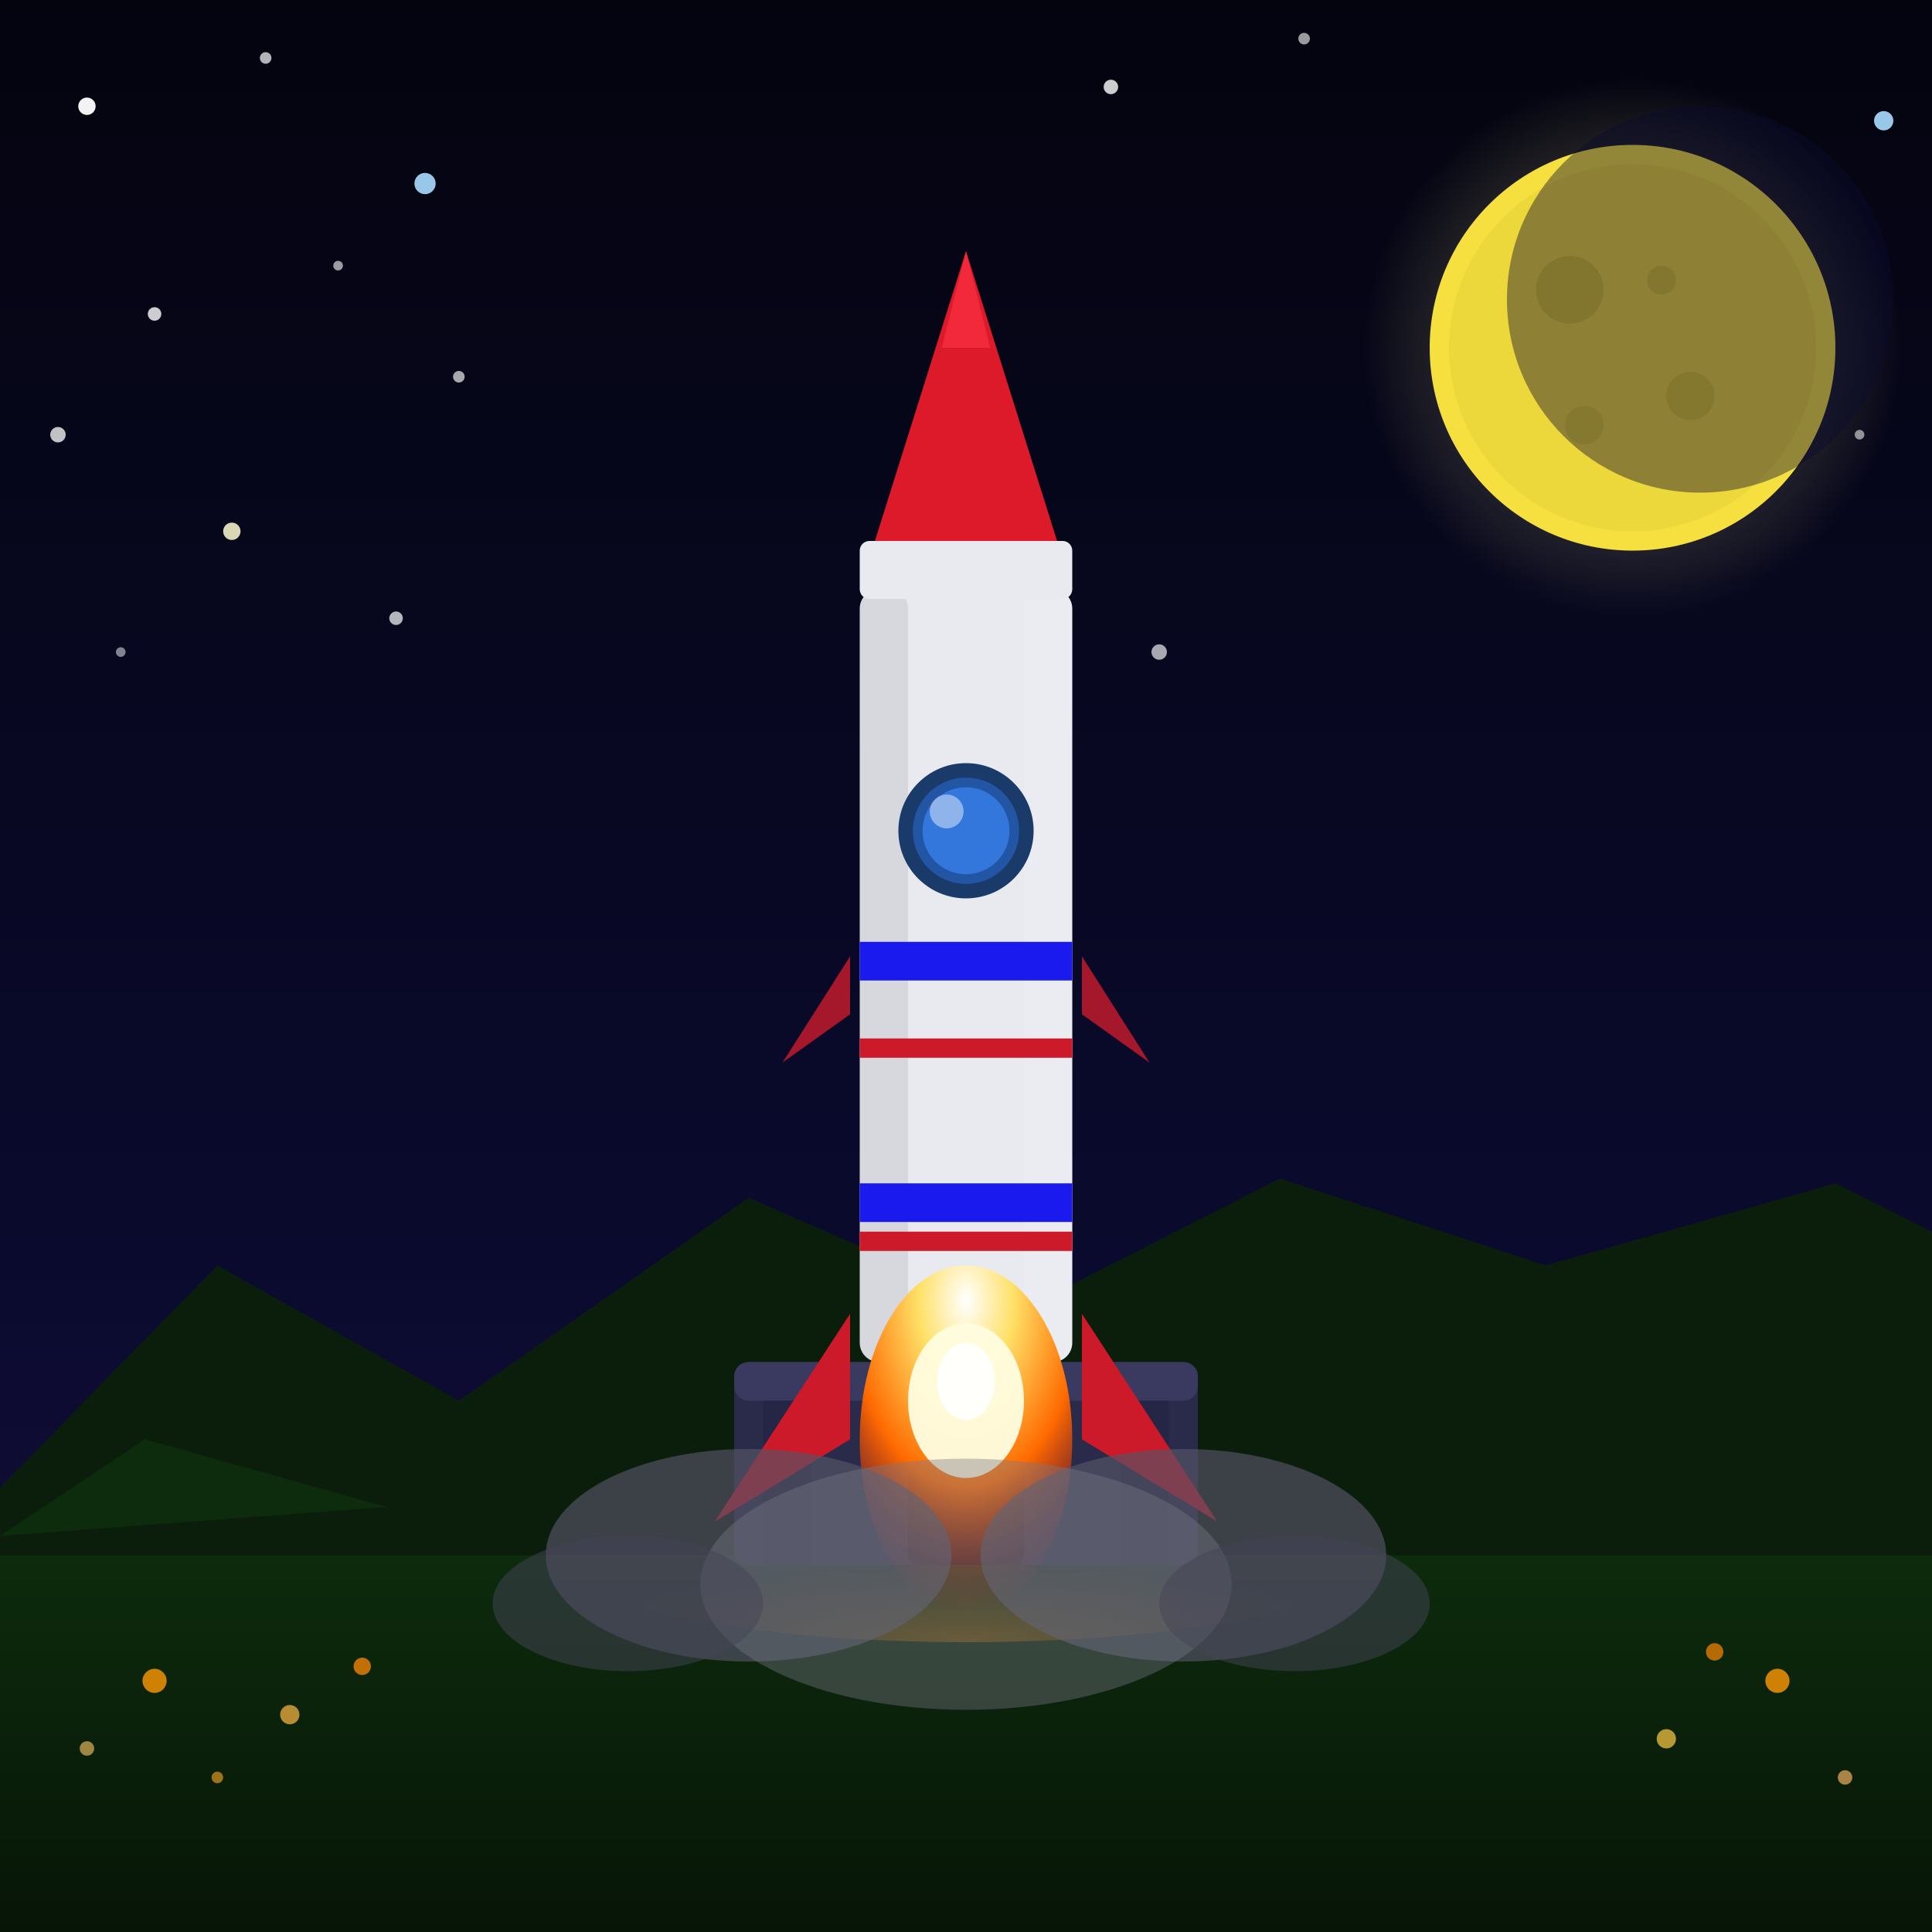
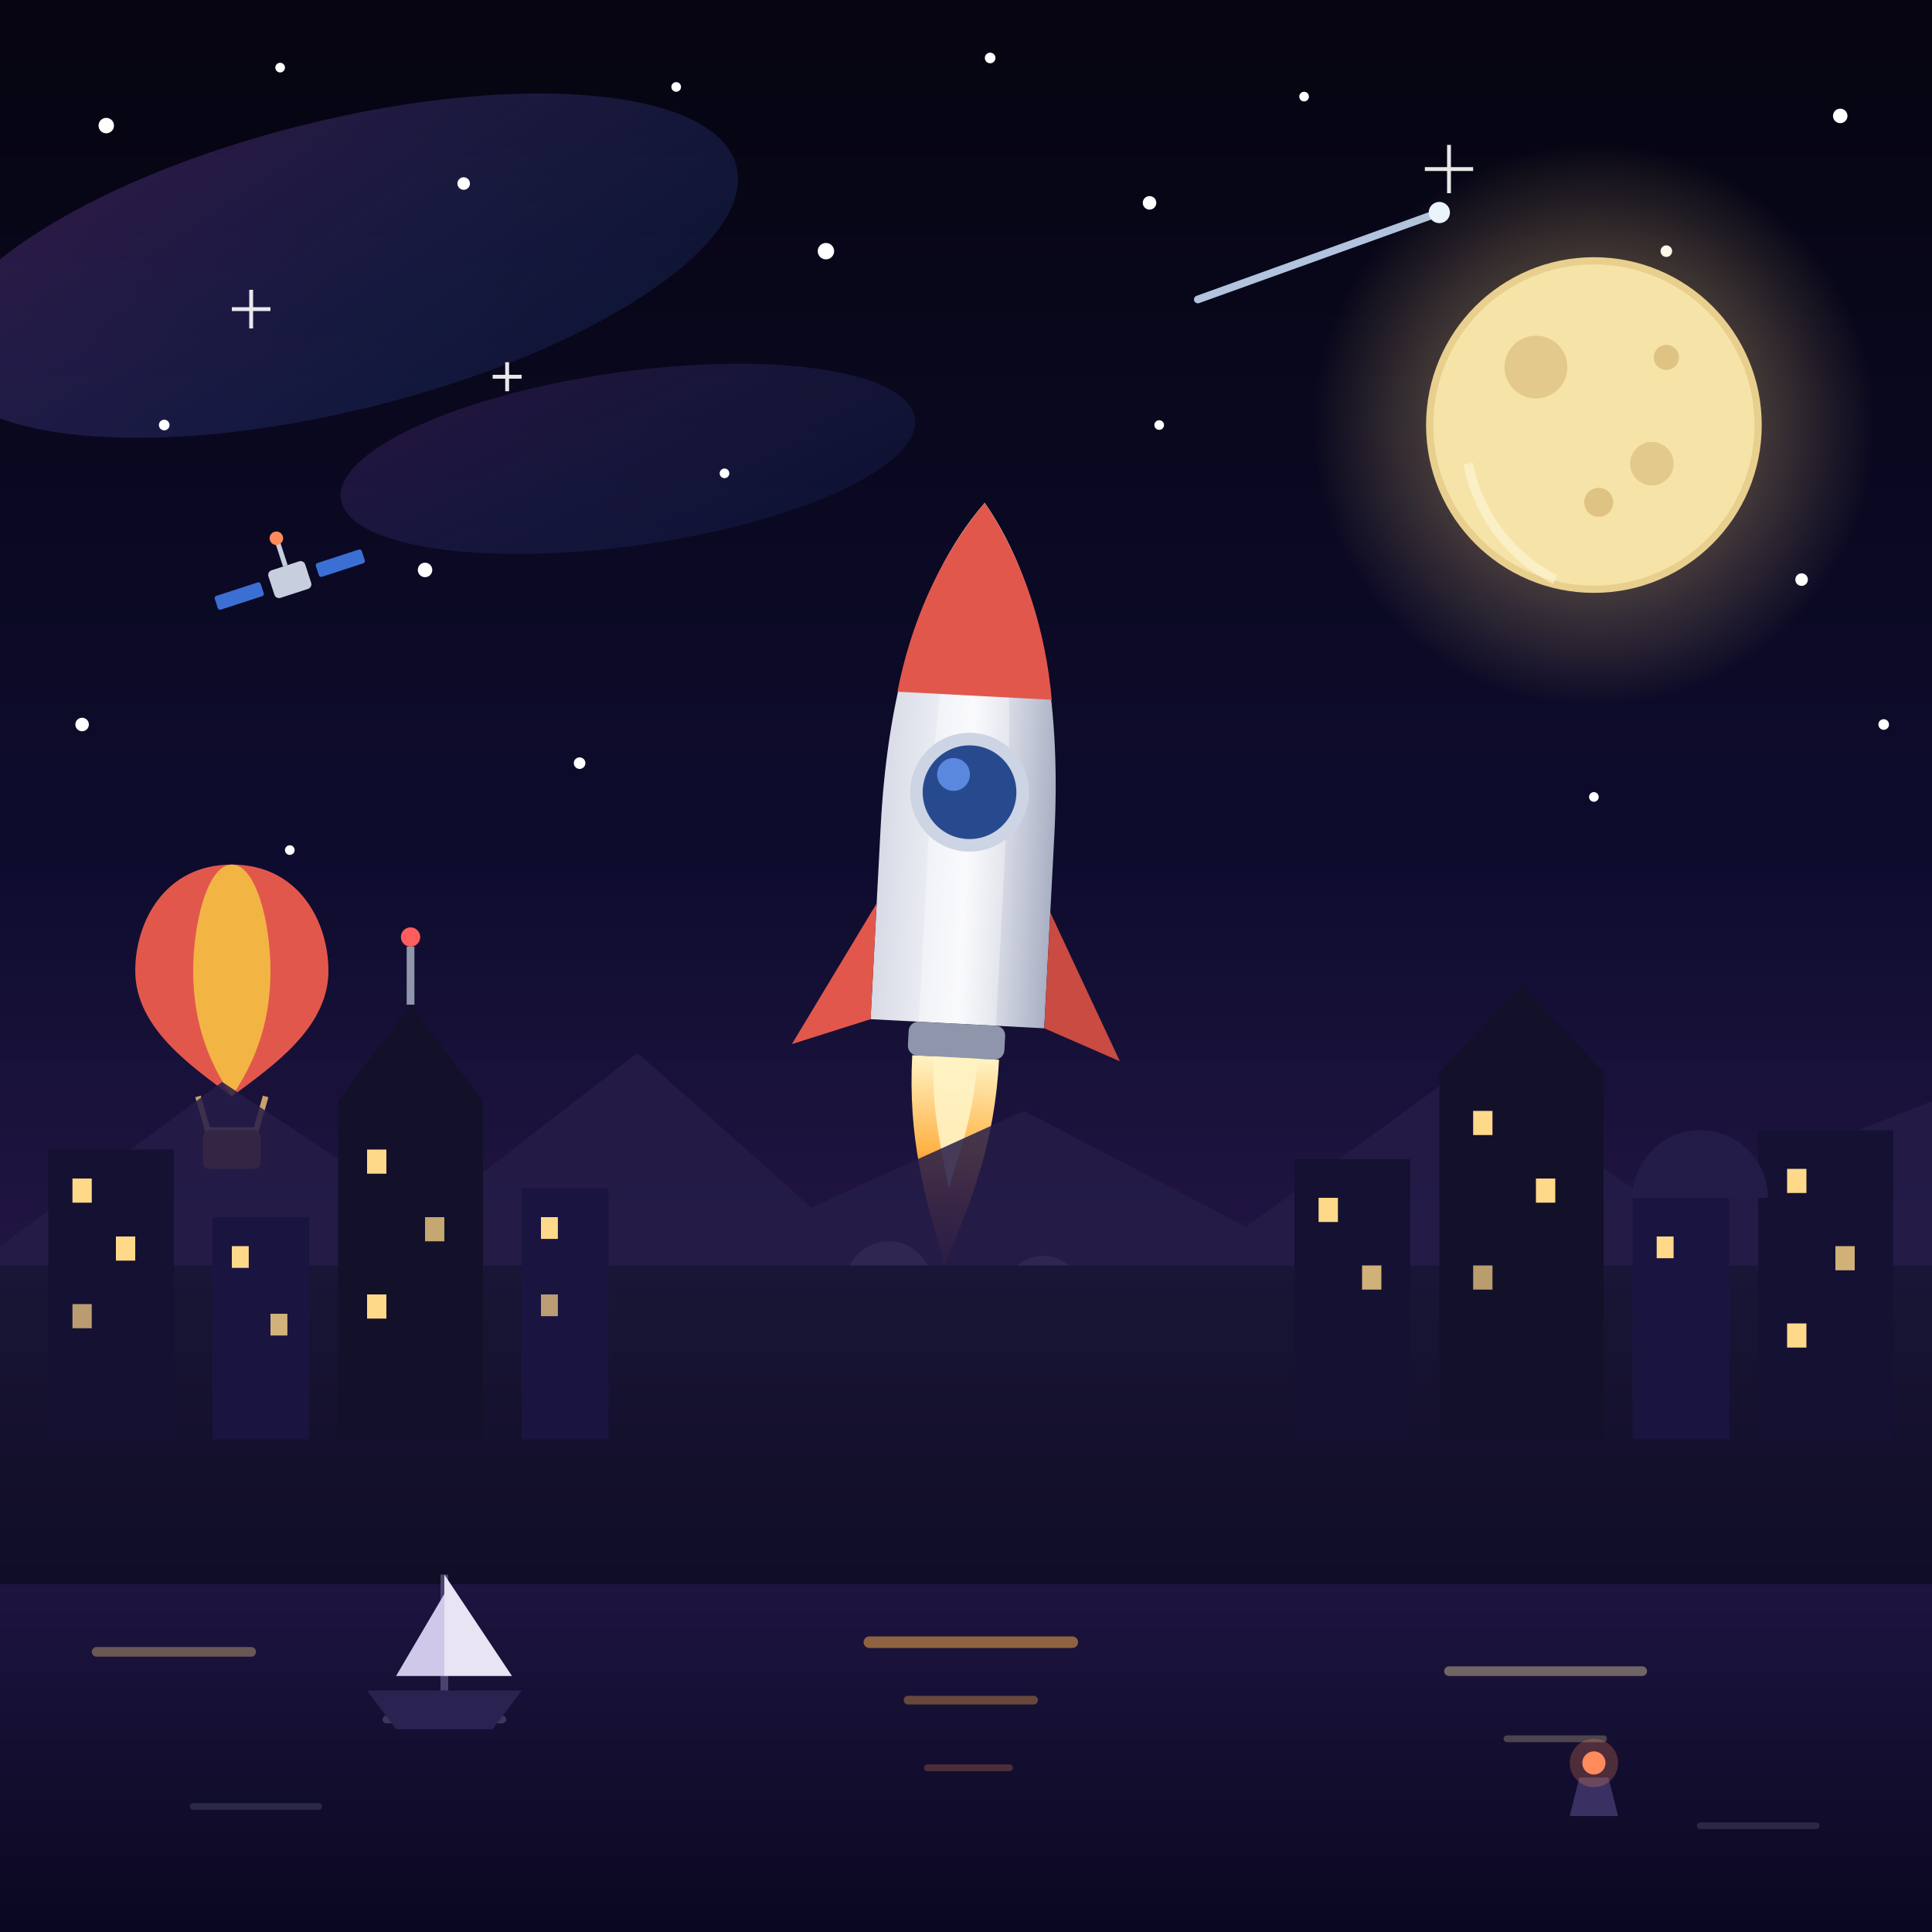
<svg xmlns="http://www.w3.org/2000/svg" viewBox="0 0 400 400" width="400" height="400">
  <defs>
    <linearGradient id="sky" x1="0" y1="0" x2="0" y2="1">
-       <stop offset="0%" stop-color="#04040f" />
-       <stop offset="65%" stop-color="#0a0a2e" />
-       <stop offset="100%" stop-color="#1a1040" />
+       <stop offset="0%" stop-color="#05040f" />
+       <stop offset="45%" stop-color="#0e0c2e" />
+       <stop offset="75%" stop-color="#2b1a4e" />
+       <stop offset="100%" stop-color="#4a2560" />
    </linearGradient>
-     <linearGradient id="ground" x1="0" y1="0" x2="0" y2="1">
-       <stop offset="0%" stop-color="#0d2b0d" />
-       <stop offset="100%" stop-color="#071507" />
+     <linearGradient id="water" x1="0" y1="0" x2="0" y2="1">
+       <stop offset="0%" stop-color="#1d1440" />
+       <stop offset="100%" stop-color="#0a0820" />
    </linearGradient>
    <radialGradient id="moonGlow" cx="50%" cy="50%" r="50%">
-       <stop offset="0%" stop-color="#fff8a0" stop-opacity="0.4" />
-       <stop offset="100%" stop-color="#fff8a0" stop-opacity="0" />
+       <stop offset="0%" stop-color="#ffe9b0" stop-opacity="0.9" />
+       <stop offset="55%" stop-color="#ffd98a" stop-opacity="0.25" />
+       <stop offset="100%" stop-color="#ffd98a" stop-opacity="0" />
    </radialGradient>
-     <radialGradient id="fire" cx="50%" cy="10%" r="90%">
-       <stop offset="0%" stop-color="#ffffff" />
-       <stop offset="25%" stop-color="#ffe066" />
-       <stop offset="60%" stop-color="#ff6a00" />
-       <stop offset="100%" stop-color="#cc1100" stop-opacity="0" />
-     </radialGradient>
-     <radialGradient id="launchLight" cx="50%" cy="100%" r="50%">
-       <stop offset="0%" stop-color="#ff8800" stop-opacity="0.35" />
-       <stop offset="100%" stop-color="#ff8800" stop-opacity="0" />
-     </radialGradient>
+     <linearGradient id="flame" x1="0" y1="0" x2="0" y2="1">
+       <stop offset="0%" stop-color="#fff3c4" />
+       <stop offset="45%" stop-color="#ffb347" />
+       <stop offset="100%" stop-color="#ff5c33" stop-opacity="0.2" />
+     </linearGradient>
+     <linearGradient id="rocketBody" x1="0" y1="0" x2="1" y2="0">
+       <stop offset="0%" stop-color="#d8dbe6" />
+       <stop offset="50%" stop-color="#f7f8fc" />
+       <stop offset="100%" stop-color="#aab0c4" />
+     </linearGradient>
+     <linearGradient id="cityA" x1="0" y1="0" x2="0" y2="1">
+       <stop offset="0%" stop-color="#191536" />
+       <stop offset="100%" stop-color="#100d26" />
+     </linearGradient>
+     <linearGradient id="nebula" x1="0" y1="0" x2="1" y2="1">
+       <stop offset="0%" stop-color="#7b3fa0" stop-opacity="0.35" />
+       <stop offset="100%" stop-color="#2d6cdf" stop-opacity="0.12" />
+     </linearGradient>
  </defs>
  <rect width="400" height="400" fill="url(#sky)" />
-   <circle cx="18" cy="22" r="1.8" fill="white" opacity="0.95" />
-   <circle cx="55" cy="12" r="1.2" fill="white" opacity="0.7" />
-   <circle cx="88" cy="38" r="2.2" fill="#aaddff" opacity="0.9" />
-   <circle cx="32" cy="65" r="1.4" fill="white" opacity="0.8" />
-   <circle cx="70" cy="55" r="1" fill="white" opacity="0.6" />
-   <circle cx="12" cy="90" r="1.6" fill="white" opacity="0.75" />
-   <circle cx="95" cy="78" r="1.2" fill="white" opacity="0.65" />
-   <circle cx="48" cy="110" r="1.8" fill="#fffbd0" opacity="0.85" />
-   <circle cx="25" cy="135" r="1" fill="white" opacity="0.5" />
-   <circle cx="82" cy="128" r="1.4" fill="white" opacity="0.7" />
-   <circle cx="230" cy="18" r="1.5" fill="white" opacity="0.8" />
-   <circle cx="270" cy="8" r="1.2" fill="white" opacity="0.6" />
-   <circle cx="390" cy="25" r="2" fill="#aaddff" opacity="0.9" />
-   <circle cx="350" cy="55" r="1.4" fill="white" opacity="0.7" />
-   <circle cx="385" cy="90" r="1" fill="white" opacity="0.55" />
-   <circle cx="240" cy="135" r="1.6" fill="white" opacity="0.65" />
-   <circle cx="338" cy="72" r="56" fill="url(#moonGlow)" />
-   <circle cx="338" cy="72" r="42" fill="#f5e040" />
-   <circle cx="338" cy="72" r="38" fill="#edd83c" />
-   <circle cx="325" cy="60" r="7" fill="#d4bd28" opacity="0.8" />
-   <circle cx="350" cy="82" r="5" fill="#d4bd28" opacity="0.65" />
-   <circle cx="328" cy="88" r="4" fill="#d4bd28" opacity="0.55" />
-   <circle cx="344" cy="58" r="3" fill="#c8b024" opacity="0.5" />
-   <circle cx="352" cy="62" r="40" fill="#0a0a2e" opacity="0.42" />
-   <polygon points="0,308 45,262 95,290 155,248 210,272 265,244 320,262 380,245 400,255 400,328 0,328" fill="#0b1e0b" />
-   <polygon points="0,318 30,298 80,312 0,318" fill="#0d2b0d" />
-   <rect x="0" y="322" width="400" height="78" fill="url(#ground)" />
-   <rect x="152" y="282" width="96" height="42" fill="#2a2a4a" rx="3" />
-   <rect x="152" y="282" width="96" height="8" fill="#3a3a60" rx="3" />
-   <rect x="158" y="290" width="10" height="34" fill="#252545" />
-   <rect x="232" y="290" width="10" height="34" fill="#252545" />
-   <rect x="188" y="298" width="24" height="26" fill="#0d0d1a" rx="2" />
-   <ellipse cx="200" cy="324" rx="80" ry="16" fill="url(#launchLight)" />
-   <polygon points="176,272 148,315 176,298" fill="#cc1a2a" />
-   <polygon points="224,272 252,315 224,298" fill="#cc1a2a" />
-   <polygon points="176,198 162,220 176,210" fill="#cc1a2a" opacity="0.8" />
-   <polygon points="224,198 238,220 224,210" fill="#cc1a2a" opacity="0.8" />
-   <rect x="178" y="122" width="44" height="160" fill="#e8eaf0" rx="4" />
-   <rect x="178" y="122" width="10" height="160" fill="rgba(0,0,0,0.08)" rx="4" />
-   <rect x="212" y="122" width="10" height="160" fill="rgba(255,255,255,0.12)" rx="4" />
-   <rect x="178" y="195" width="44" height="8" fill="#1a1aee" />
-   <rect x="178" y="215" width="44" height="4" fill="#cc1a2a" />
-   <rect x="178" y="245" width="44" height="8" fill="#1a1aee" />
-   <rect x="178" y="255" width="44" height="4" fill="#cc1a2a" />
-   <circle cx="200" cy="172" r="14" fill="#1a3a6a" />
-   <circle cx="200" cy="172" r="11" fill="#2255a4" />
-   <circle cx="200" cy="172" r="9" fill="#3377dd" />
-   <circle cx="196" cy="168" r="3.5" fill="rgba(255,255,255,0.45)" />
-   <polygon points="178,122 200,52 222,122" fill="#dd1a2a" rx="3" />
-   <polygon points="195,72 200,52 205,72" fill="#ff3344" opacity="0.6" />
-   <rect x="178" y="112" width="44" height="12" fill="#e8eaf0" rx="2" />
-   <ellipse cx="200" cy="298" rx="22" ry="36" fill="url(#fire)" />
-   <ellipse cx="200" cy="290" rx="12" ry="16" fill="#fffde0" opacity="0.95" />
-   <ellipse cx="200" cy="286" rx="6" ry="8" fill="white" opacity="0.9" />
-   <ellipse cx="155" cy="322" rx="42" ry="22" fill="#555566" opacity="0.65" />
-   <ellipse cx="245" cy="322" rx="42" ry="22" fill="#555566" opacity="0.65" />
-   <ellipse cx="200" cy="328" rx="55" ry="26" fill="#777788" opacity="0.4" />
-   <ellipse cx="130" cy="332" rx="28" ry="14" fill="#444455" opacity="0.5" />
-   <ellipse cx="268" cy="332" rx="28" ry="14" fill="#444455" opacity="0.5" />
-   <circle cx="32" cy="348" r="2.5" fill="#ff9900" opacity="0.8" />
-   <circle cx="60" cy="355" r="2" fill="#ffbb44" opacity="0.7" />
-   <circle cx="18" cy="362" r="1.5" fill="#ffcc66" opacity="0.6" />
-   <circle cx="75" cy="345" r="1.8" fill="#ff8800" opacity="0.75" />
-   <circle cx="45" cy="368" r="1.2" fill="#ffaa22" opacity="0.6" />
-   <circle cx="368" cy="348" r="2.5" fill="#ff9900" opacity="0.8" />
-   <circle cx="345" cy="360" r="2" fill="#ffcc44" opacity="0.7" />
-   <circle cx="382" cy="368" r="1.5" fill="#ffbb66" opacity="0.65" />
-   <circle cx="355" cy="342" r="1.8" fill="#ff8800" opacity="0.7" />
+   <ellipse cx="70" cy="55" rx="85" ry="30" fill="url(#nebula)" transform="rotate(-14 70 55)" />
+   <ellipse cx="130" cy="95" rx="60" ry="18" fill="url(#nebula)" transform="rotate(-8 130 95)" opacity="0.7" />
+   <g fill="#ffffff">
+     <circle cx="22" cy="26" r="1.6" />
+     <circle cx="58" cy="14" r="1" />
+     <circle cx="96" cy="38" r="1.3" />
+     <circle cx="140" cy="18" r="1" />
+     <circle cx="171" cy="52" r="1.7" />
+     <circle cx="205" cy="12" r="1.1" />
+     <circle cx="238" cy="42" r="1.4" />
+     <circle cx="270" cy="20" r="1" />
+     <circle cx="345" cy="52" r="1.2" />
+     <circle cx="381" cy="24" r="1.5" />
+     <circle cx="34" cy="88" r="1.1" />
+     <circle cx="88" cy="118" r="1.5" />
+     <circle cx="150" cy="98" r="1" />
+     <circle cx="196" cy="132" r="1.2" />
+     <circle cx="240" cy="88" r="1" />
+     <circle cx="373" cy="120" r="1.3" />
+     <circle cx="17" cy="150" r="1.4" />
+     <circle cx="60" cy="176" r="1" />
+     <circle cx="120" cy="158" r="1.2" />
+     <circle cx="330" cy="165" r="1" />
+     <circle cx="390" cy="150" r="1.1" />
+   </g>
+   <g stroke="#fff" stroke-width="0.8" opacity="0.9">
+     <path d="M52 60 v8 M48 64 h8" />
+     <path d="M300 30 v10 M295 35 h10" />
+     <path d="M105 75 v6 M102 78 h6" />
+   </g>
+   <line x1="248" y1="62" x2="298" y2="44" stroke="#cfe4ff" stroke-width="1.6" stroke-linecap="round" opacity="0.85" />
+   <circle cx="298" cy="44" r="2.2" fill="#eaf4ff" />
+   <circle cx="330" cy="88" r="58" fill="url(#moonGlow)" />
+   <circle cx="330" cy="88" r="34" fill="#f6e3a8" />
+   <circle cx="330" cy="88" r="34" fill="none" stroke="#e8cf8e" stroke-width="1.5" />
+   <circle cx="318" cy="76" r="6.5" fill="#e3c98b" />
+   <circle cx="342" cy="96" r="4.5" fill="#e3c98b" />
+   <circle cx="331" cy="104" r="3" fill="#dfc383" />
+   <circle cx="345" cy="74" r="2.6" fill="#dfc383" />
+   <path d="M304 96 a34 34 0 0 0 18 24" stroke="#fff6d8" stroke-width="2" fill="none" opacity="0.6" />
+   <g transform="translate(60 120) rotate(-18)">
+     <rect x="-4" y="-3" width="8" height="6" rx="1" fill="#c7cede" />
+     <rect x="-16" y="-1.5" width="10" height="3" rx="0.5" fill="#3b6fd4" />
+     <rect x="6" y="-1.5" width="10" height="3" rx="0.5" fill="#3b6fd4" />
+     <line x1="0" y1="-3" x2="0" y2="-8" stroke="#c7cede" stroke-width="1" />
+     <circle cx="0" cy="-9" r="1.4" fill="#ff8a5c" />
+   </g>
+   <g transform="translate(48 205)">
+     <path d="M0 -26 c14 0 20 12 20 22 c0 12 -12 20 -20 26 c-8 -6 -20 -14 -20 -26 c0 -10 6 -22 20 -22z" fill="#e2574c" />
+     <path d="M0 -26 c5 0 8 12 8 22 c0 12 -4 20 -8 26 c-4 -6 -8 -14 -8 -26 c0 -10 3 -22 8 -22z" fill="#f2b544" />
+     <path d="M-7 22 l2 7 h10 l2 -7" stroke="#caa06a" stroke-width="1.2" fill="none" />
+     <rect x="-6" y="29" width="12" height="8" rx="1.5" fill="#8a5a33" />
+   </g>
+   <g transform="translate(200 178) rotate(3)">
+     <path d="M0 -74 C14 -56 18 -30 18 -6 L18 34 L-18 34 L-18 -6 C-18 -30 -14 -56 0 -74 Z" fill="url(#rocketBody)" />
+     <path d="M0 -74 C6 -58 8 -34 8 -6 L8 34 L-8 34 L-8 -6 C-8 -34 -6 -58 0 -74 Z" fill="#ffffff" opacity="0.35" />
+     <path d="M0 -74 C-9 -62 -14 -48 -16 -34 L16 -34 C14 -48 9 -62 0 -74 Z" fill="#e2574c" />
+     <circle cx="0" cy="-14" r="11" fill="#274a8f" />
+     <circle cx="0" cy="-14" r="11" fill="none" stroke="#cdd4e4" stroke-width="2.6" />
+     <circle cx="-3.5" cy="-17.5" r="3.4" fill="#5f8fe8" opacity="0.9" />
+     <path d="M-18 10 L-34 40 L-18 34 Z" fill="#e2574c" />
+     <path d="M18 10 L34 40 L18 34 Z" fill="#c94b41" />
+     <rect x="-10" y="34" width="20" height="7" rx="2" fill="#8f96ab" />
+     <path d="M-9 41 C-9 58 -5 70 0 84 C5 70 9 58 9 41 Z" fill="url(#flame)" />
+     <path d="M-4.5 41 C-4.5 52 -2 60 0 68 C2 60 4.5 52 4.5 41 Z" fill="#fff3c4" opacity="0.9" />
+   </g>
+   <g fill="#b9b2d8" opacity="0.5">
+     <circle cx="184" cy="266" r="9" />
+     <circle cx="199" cy="276" r="12" />
+     <circle cx="216" cy="268" r="8" />
+     <circle cx="176" cy="278" r="6" />
+     <circle cx="226" cy="278" r="5.5" />
+   </g>
+   <path d="M0 258 L46 224 L88 252 L132 218 L168 250 L212 230 L258 254 L302 222 L344 250 L400 228 L400 292 L0 292 Z" fill="#241c48" opacity="0.85" />
+   <g>
+     <rect x="0" y="262" width="400" height="66" fill="url(#cityA)" />
+     <rect x="10" y="238" width="26" height="60" fill="#151132" />
+     <rect x="44" y="252" width="20" height="46" fill="#1a1540" />
+     <rect x="70" y="228" width="30" height="70" fill="#131029" />
+     <rect x="108" y="246" width="18" height="52" fill="#1a1540" />
+     <polygon points="70,228 85,208 100,228" fill="#131029" />
+     <line x1="85" y1="208" x2="85" y2="196" stroke="#8f96ab" stroke-width="1.6" />
+     <circle cx="85" cy="194" r="2" fill="#ff5c5c" />
+     <rect x="268" y="240" width="24" height="58" fill="#151132" />
+     <rect x="298" y="222" width="34" height="76" fill="#131029" />
+     <rect x="338" y="248" width="20" height="50" fill="#1a1540" />
+     <rect x="364" y="234" width="28" height="64" fill="#151132" />
+     <polygon points="298,222 315,204 332,222" fill="#131029" />
+     <path d="M338 248 a14 14 0 0 1 28 0 z" fill="#241c48" />
+     <g fill="#ffd98a">
+       <rect x="15" y="244" width="4" height="5" />
+       <rect x="24" y="256" width="4" height="5" />
+       <rect x="15" y="270" width="4" height="5" opacity="0.7" />
+       <rect x="48" y="258" width="3.5" height="4.5" />
+       <rect x="56" y="272" width="3.5" height="4.5" opacity="0.8" />
+       <rect x="76" y="238" width="4" height="5" />
+       <rect x="88" y="252" width="4" height="5" opacity="0.75" />
+       <rect x="76" y="268" width="4" height="5" />
+       <rect x="112" y="252" width="3.5" height="4.5" />
+       <rect x="112" y="268" width="3.5" height="4.5" opacity="0.7" />
+       <rect x="273" y="248" width="4" height="5" />
+       <rect x="282" y="262" width="4" height="5" opacity="0.8" />
+       <rect x="305" y="230" width="4" height="5" />
+       <rect x="318" y="244" width="4" height="5" />
+       <rect x="305" y="262" width="4" height="5" opacity="0.7" />
+       <rect x="343" y="256" width="3.5" height="4.5" />
+       <rect x="370" y="242" width="4" height="5" />
+       <rect x="380" y="258" width="4" height="5" opacity="0.8" />
+       <rect x="370" y="274" width="4" height="5" />
+     </g>
+   </g>
+   <rect x="0" y="328" width="400" height="72" fill="url(#water)" />
+   <g stroke-linecap="round">
+     <line x1="20" y1="342" x2="52" y2="342" stroke="#ffd98a" stroke-width="2" opacity="0.35" />
+     <line x1="80" y1="356" x2="104" y2="356" stroke="#8f96ab" stroke-width="1.6" opacity="0.3" />
+     <line x1="180" y1="340" x2="222" y2="340" stroke="#ffb347" stroke-width="2.4" opacity="0.5" />
+     <line x1="188" y1="352" x2="214" y2="352" stroke="#ffb347" stroke-width="1.8" opacity="0.35" />
+     <line x1="192" y1="366" x2="209" y2="366" stroke="#ff8a5c" stroke-width="1.4" opacity="0.25" />
+     <line x1="300" y1="346" x2="340" y2="346" stroke="#f6e3a8" stroke-width="2" opacity="0.4" />
+     <line x1="312" y1="360" x2="332" y2="360" stroke="#f6e3a8" stroke-width="1.4" opacity="0.25" />
+     <line x1="40" y1="374" x2="66" y2="374" stroke="#8f96ab" stroke-width="1.4" opacity="0.2" />
+     <line x1="352" y1="378" x2="376" y2="378" stroke="#8f96ab" stroke-width="1.4" opacity="0.2" />
+   </g>
+   <g transform="translate(92 350)">
+     <path d="M-16 0 L16 0 L10 8 L-10 8 Z" fill="#2a2352" />
+     <line x1="0" y1="0" x2="0" y2="-24" stroke="#4a4370" stroke-width="1.6" />
+     <path d="M0 -24 L14 -3 L0 -3 Z" fill="#e8e4f4" />
+     <path d="M0 -20 L-10 -3 L0 -3 Z" fill="#cfc8e8" />
+   </g>
+   <g transform="translate(330 372)">
+     <path d="M-5 4 L5 4 L3 -4 L-3 -4 Z" fill="#3a3162" />
+     <circle cx="0" cy="-7" r="2.4" fill="#ff8a5c" />
+     <circle cx="0" cy="-7" r="5" fill="#ff8a5c" opacity="0.25" />
+   </g>
</svg>
